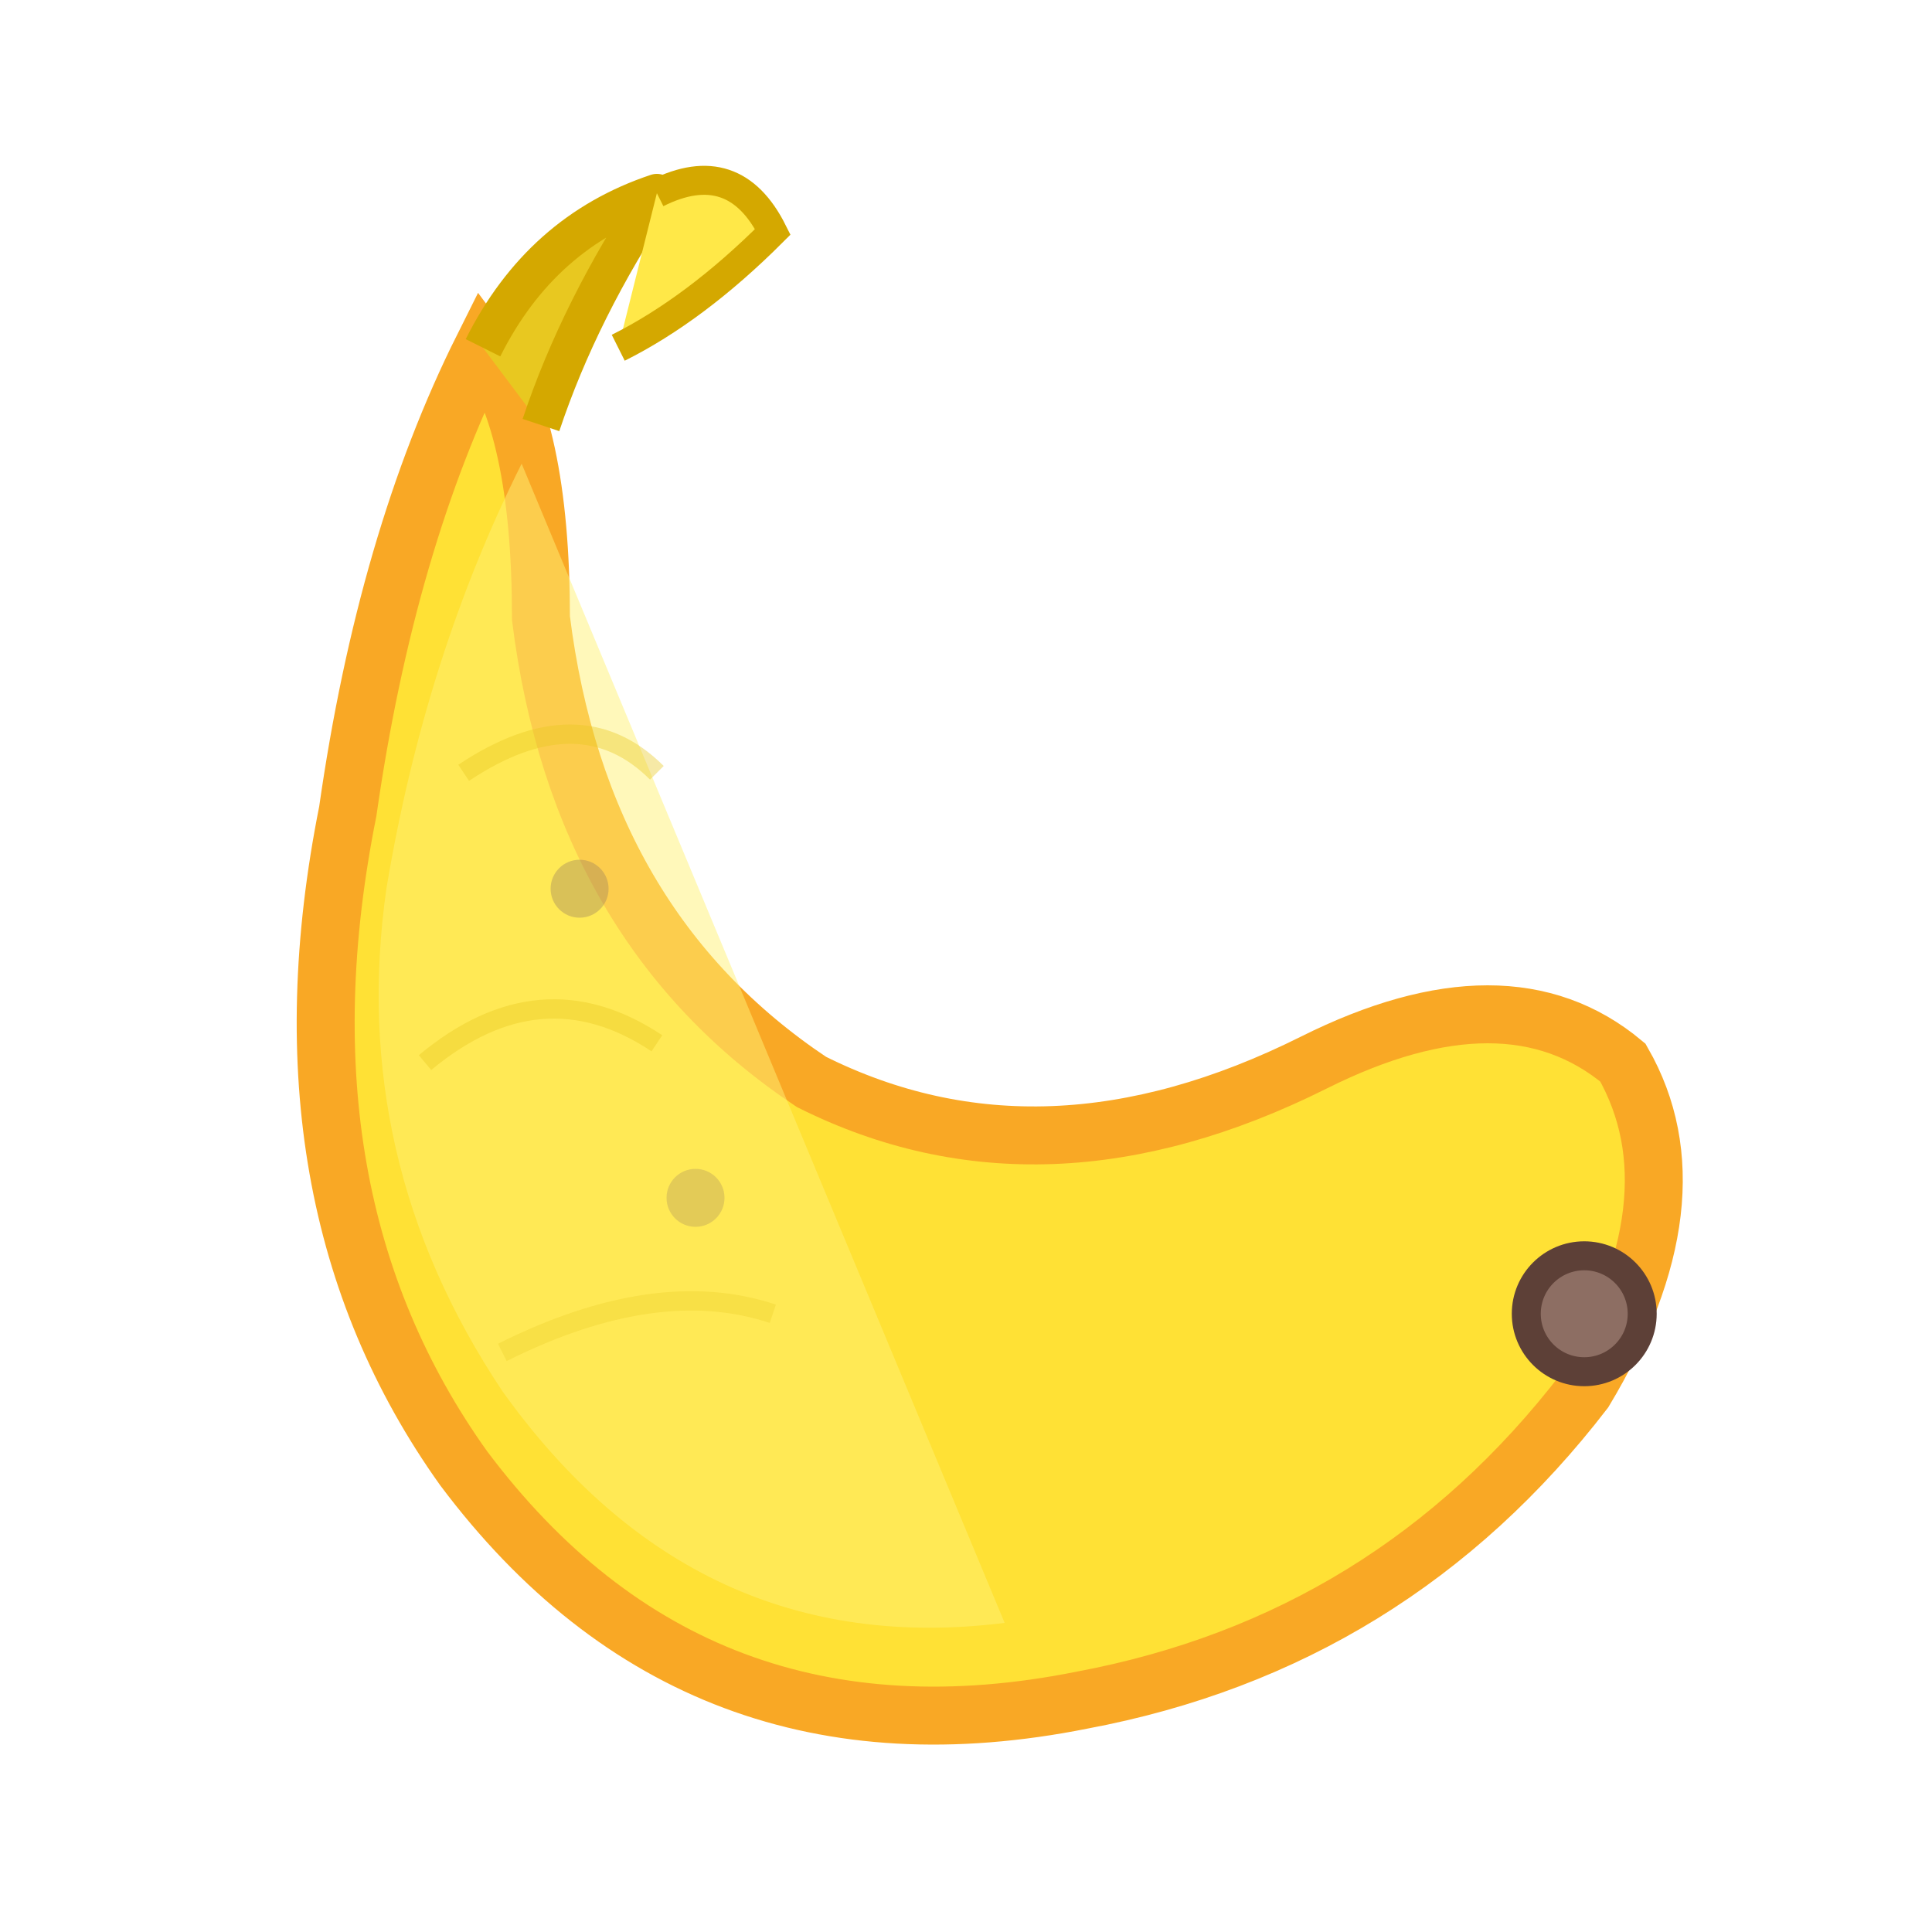
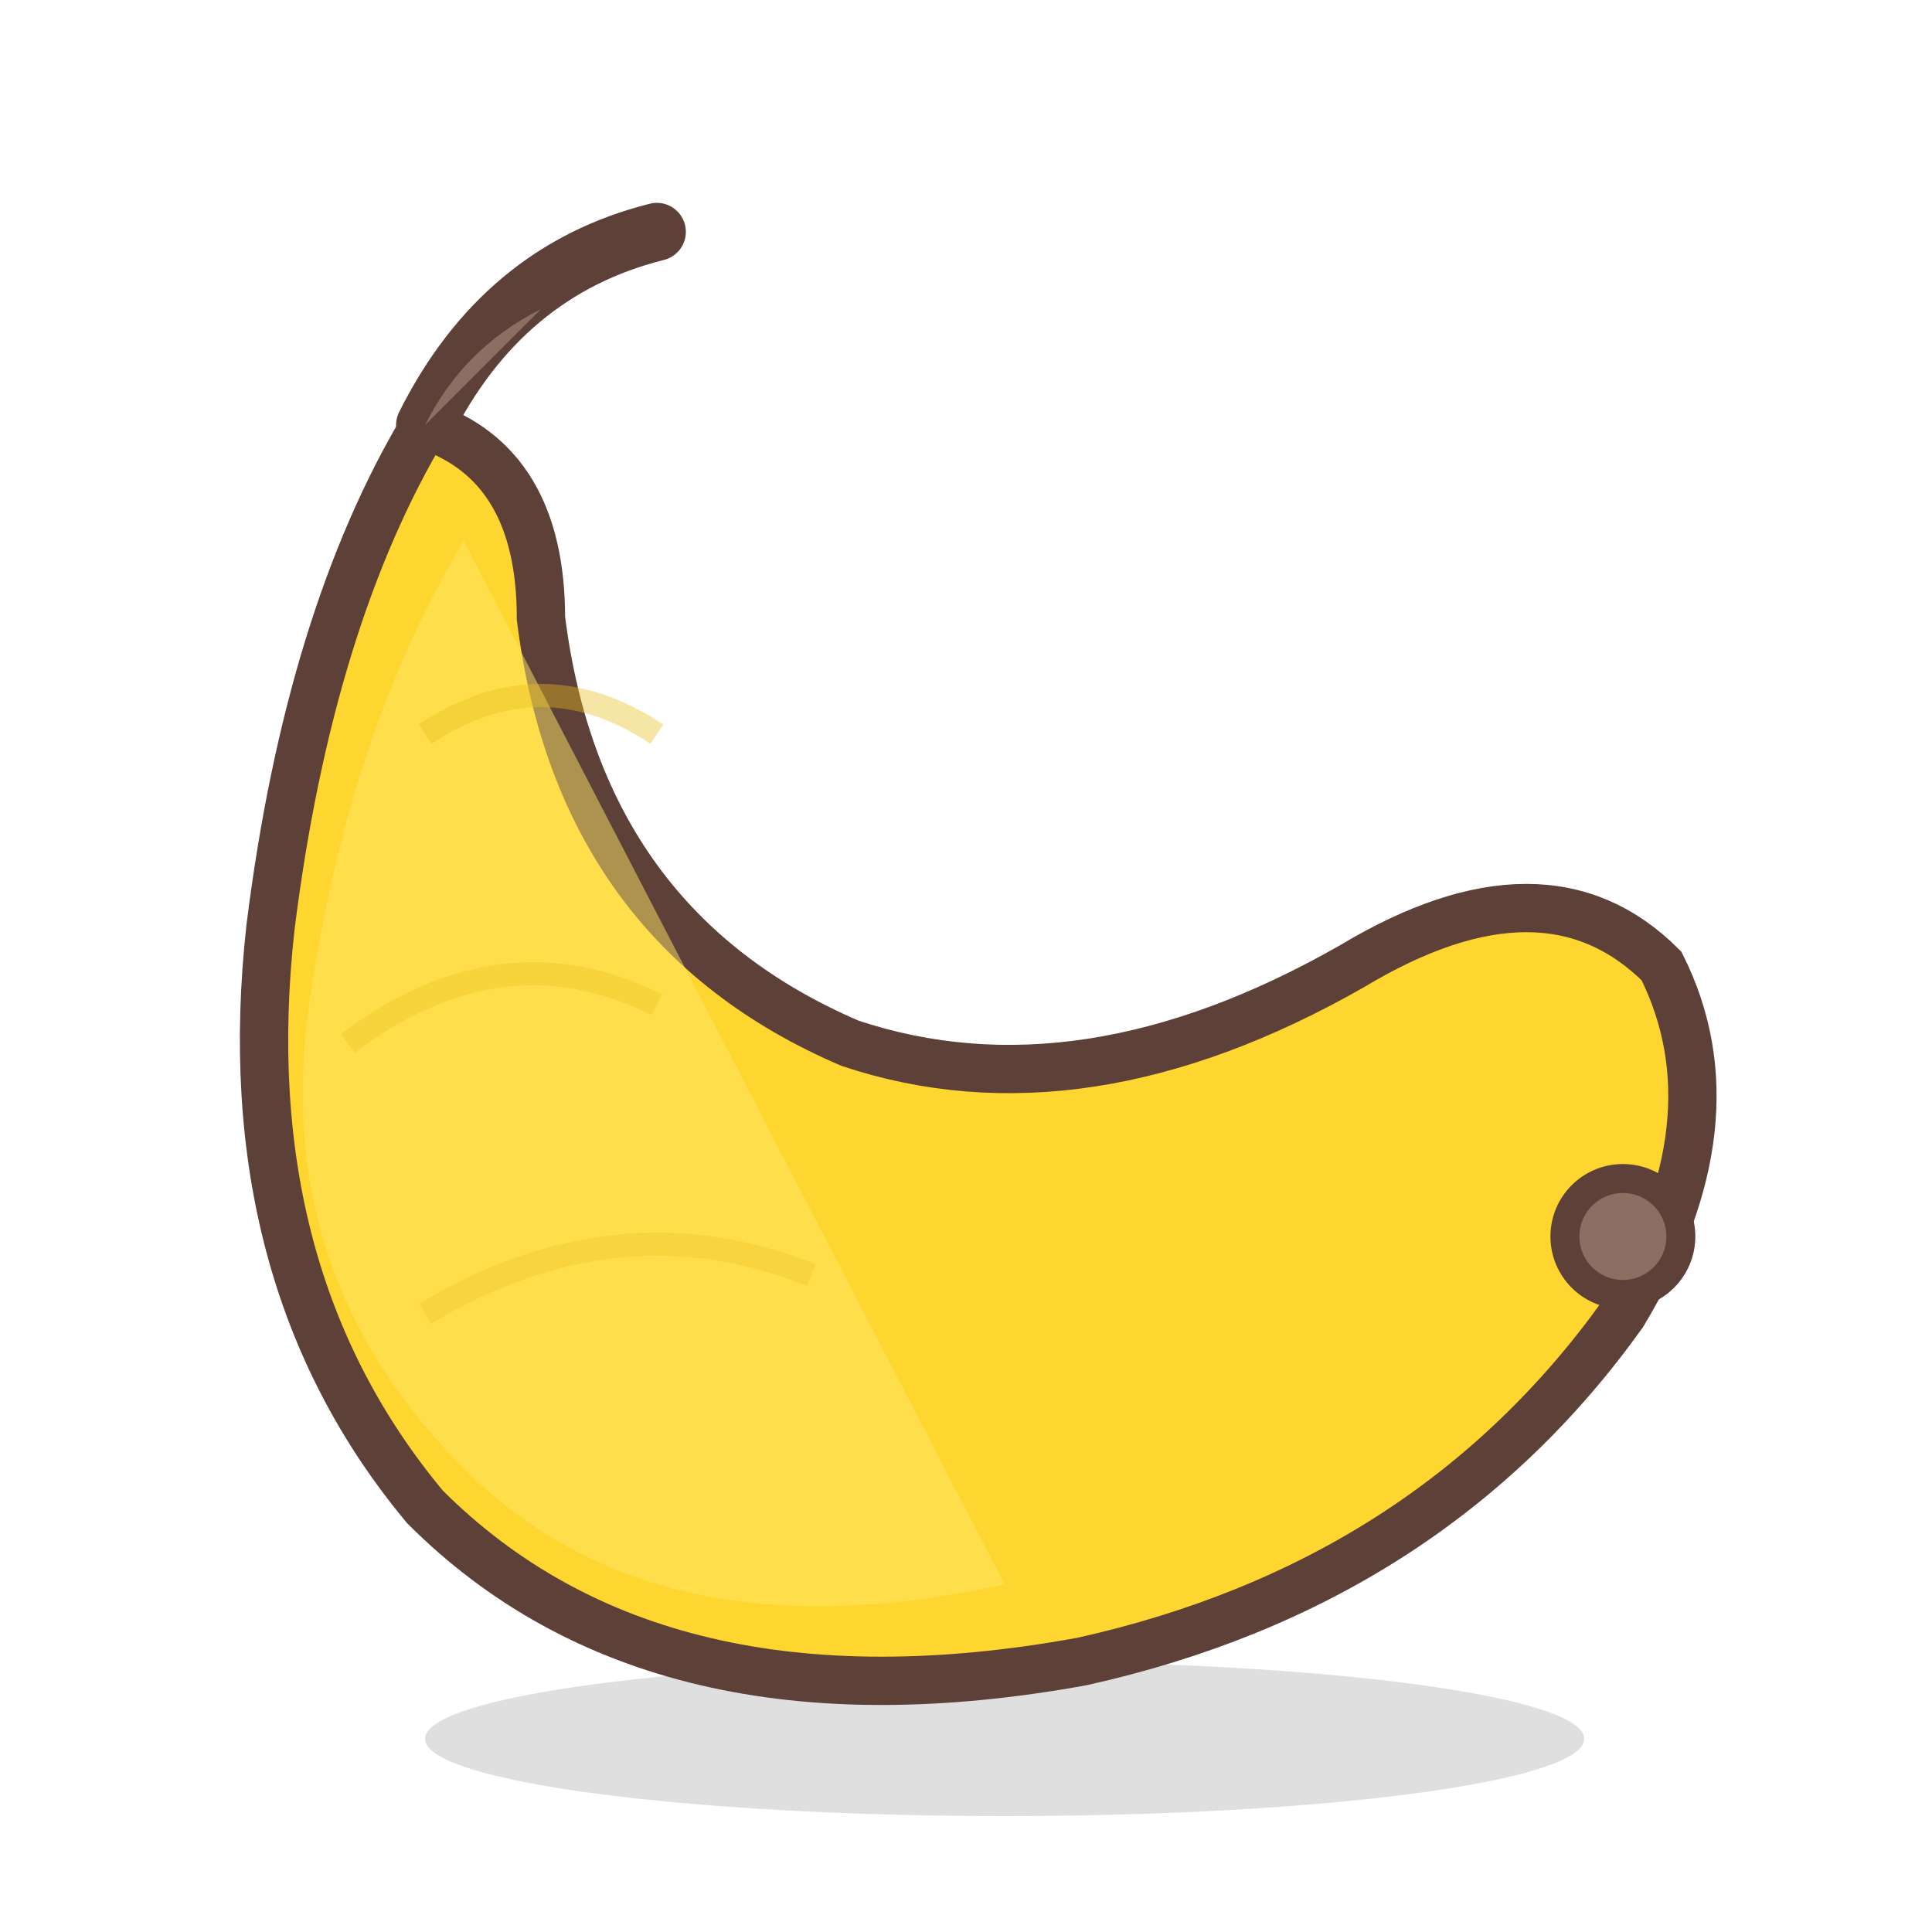
<svg xmlns="http://www.w3.org/2000/svg" viewBox="0 0 100 100">
-   <path d="M25 18 Q20 28 18 42 Q14 62 24 76 Q36 92 56 88 Q72 85 82 72 Q88 62 84 55            Q78 50 68 55 Q54 62 42 56 Q30 48 28 32 Q28 22 25 18Z" fill="#FFE135" stroke="#F9A825" stroke-width="3" />
-   <path d="M27 24 Q22 34 20 46 Q18 60 26 72 Q36 86 52 84" fill="#FFF176" stroke="none" opacity="0.5" />
-   <path d="M25 18 Q28 12 34 10 Q30 16 28 22" fill="#E8C820" stroke="#D4A800" stroke-width="2" stroke-linejoin="round" />
-   <path d="M34 10 Q38 8 40 12 Q36 16 32 18" fill="#FFE848" stroke="#D4A800" stroke-width="1.5" />
-   <circle cx="82" cy="68" r="3" fill="#8D6E63" stroke="#5D4037" stroke-width="1.5" />
-   <path d="M24 40 Q30 36 34 40" fill="none" stroke="#E8C820" stroke-width="1" opacity="0.4" />
-   <path d="M22 55 Q28 50 34 54" fill="none" stroke="#E8C820" stroke-width="1" opacity="0.4" />
-   <path d="M26 70 Q34 66 40 68" fill="none" stroke="#E8C820" stroke-width="1" opacity="0.3" />
-   <circle cx="30" cy="46" r="1.5" fill="#A0845C" opacity="0.4" />
-   <circle cx="36" cy="62" r="1.5" fill="#A0845C" opacity="0.3" />
+   <ellipse cx="52" cy="90" rx="30" ry="4" fill="#00000020" />
+   <path d="M22 22 Q16 32 14 48 Q12 66 22 78 Q34 90 56 86 Q74 82 84 68 Q90 58 86 50            Q80 44 70 50 Q56 58 44 54 Q30 48 28 32 Q28 24 22 22Z" fill="#FFD630" stroke="#5D4037" stroke-width="2.5" />
+   <path d="M24 28 Q18 38 16 52 Q14 66 24 76 Q34 86 52 82" fill="#FFE566" stroke="none" opacity="0.5" />
+   <path d="M22 22 Q26 14 34 12" fill="none" stroke="#5D4037" stroke-width="3" stroke-linecap="round" />
+   <path d="M22 22 Q24 18 28 16" fill="#8D6E63" stroke="none" />
+   <circle cx="84" cy="64" r="3" fill="#8D6E63" stroke="#5D4037" stroke-width="1.5" />
+   <path d="M22 38 Q28 34 34 38" fill="none" stroke="#E8C020" stroke-width="1.2" opacity="0.4" />
+   <path d="M18 54 Q26 48 34 52" fill="none" stroke="#E8C020" stroke-width="1.2" opacity="0.35" />
+   <path d="M22 68 Q32 62 42 66" fill="none" stroke="#E8C020" stroke-width="1.2" opacity="0.3" />
</svg>
